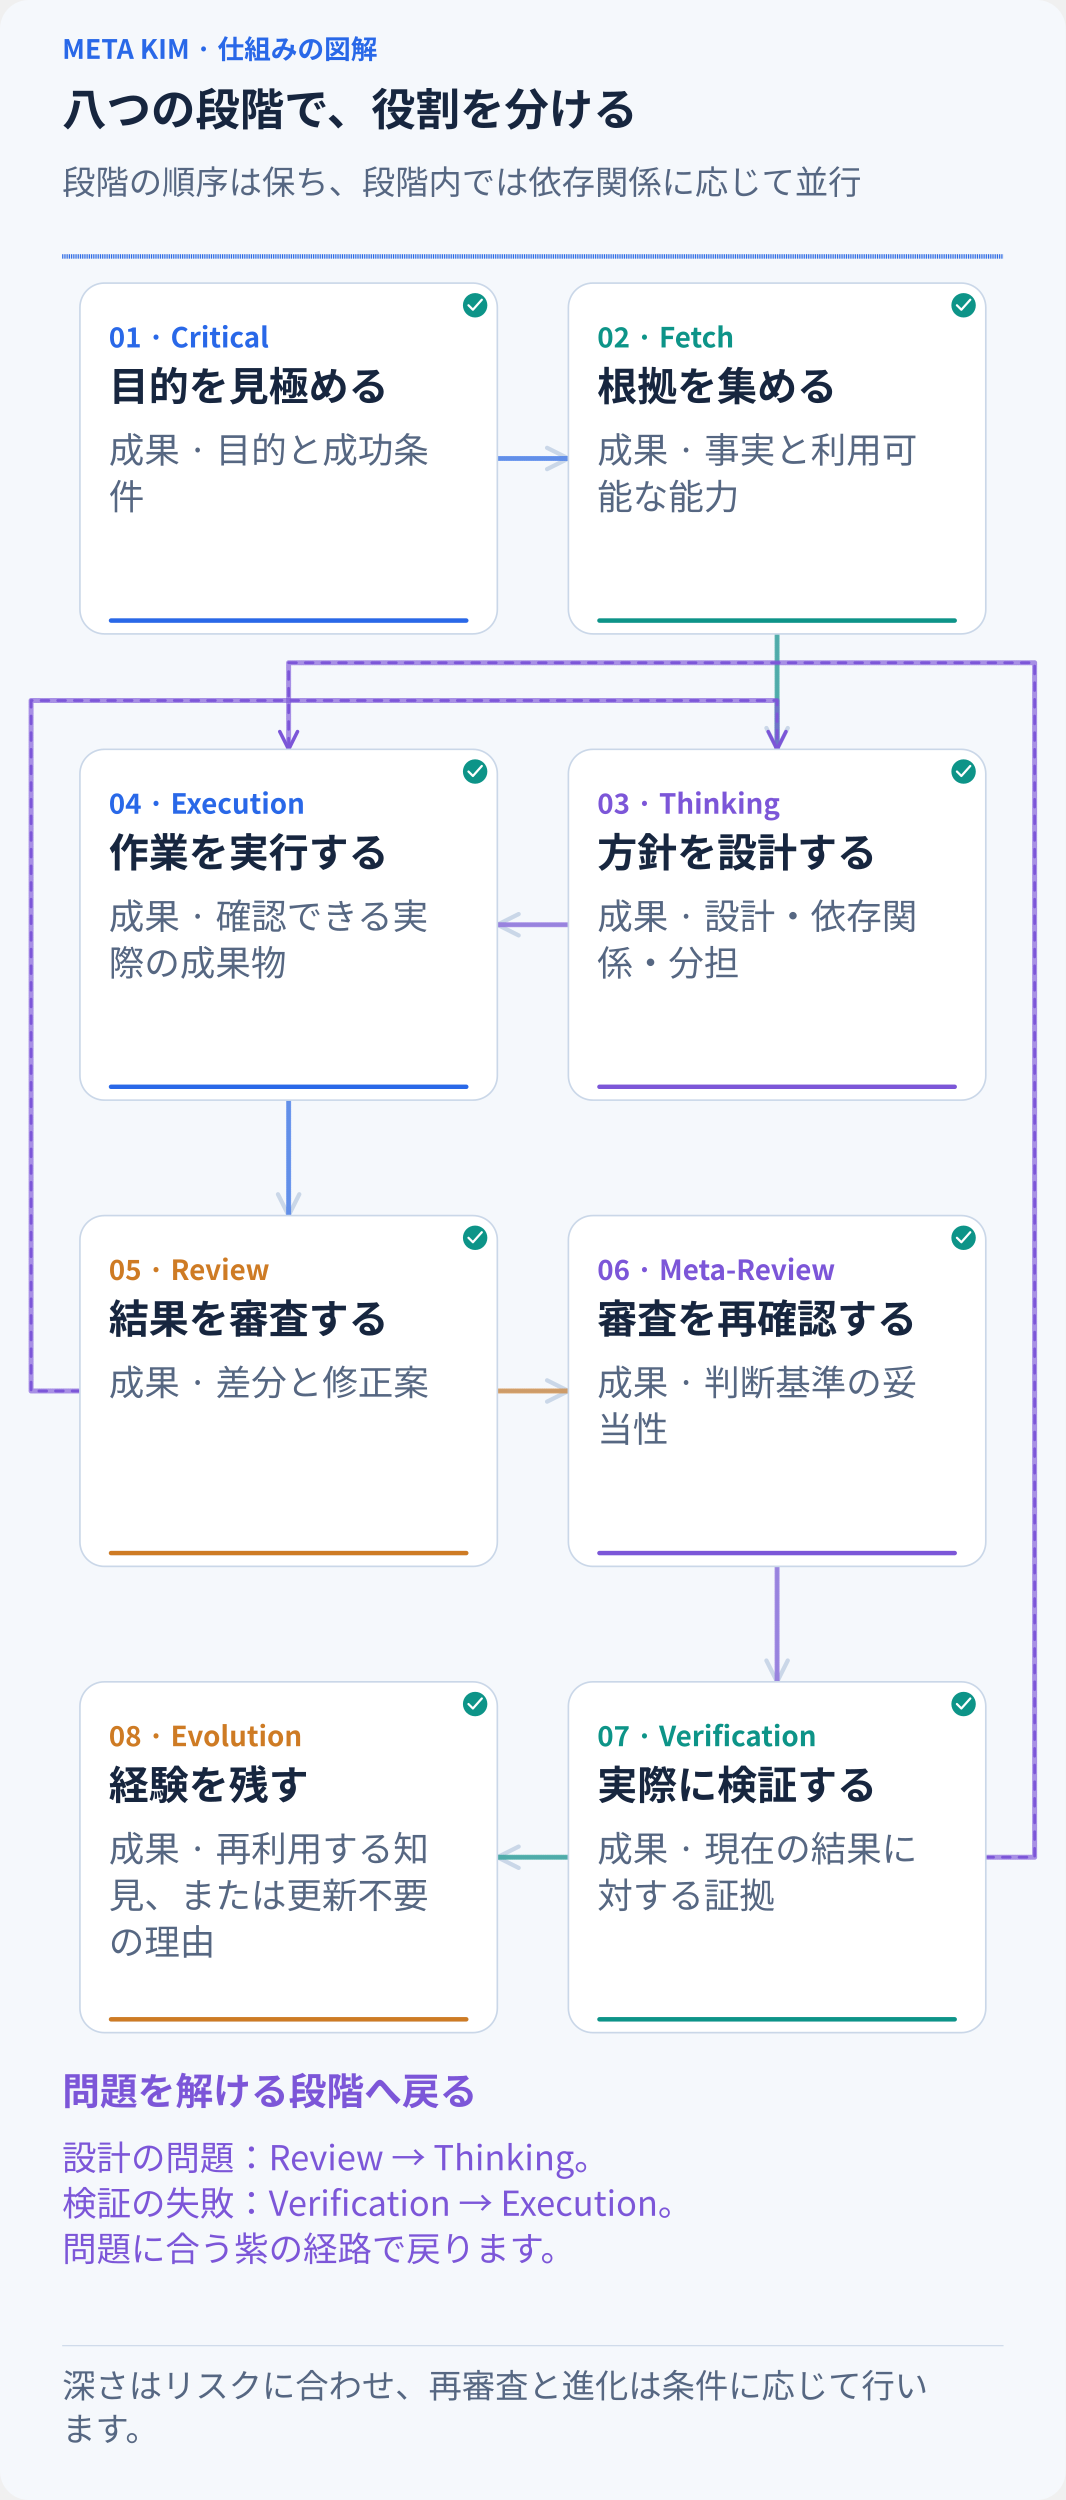
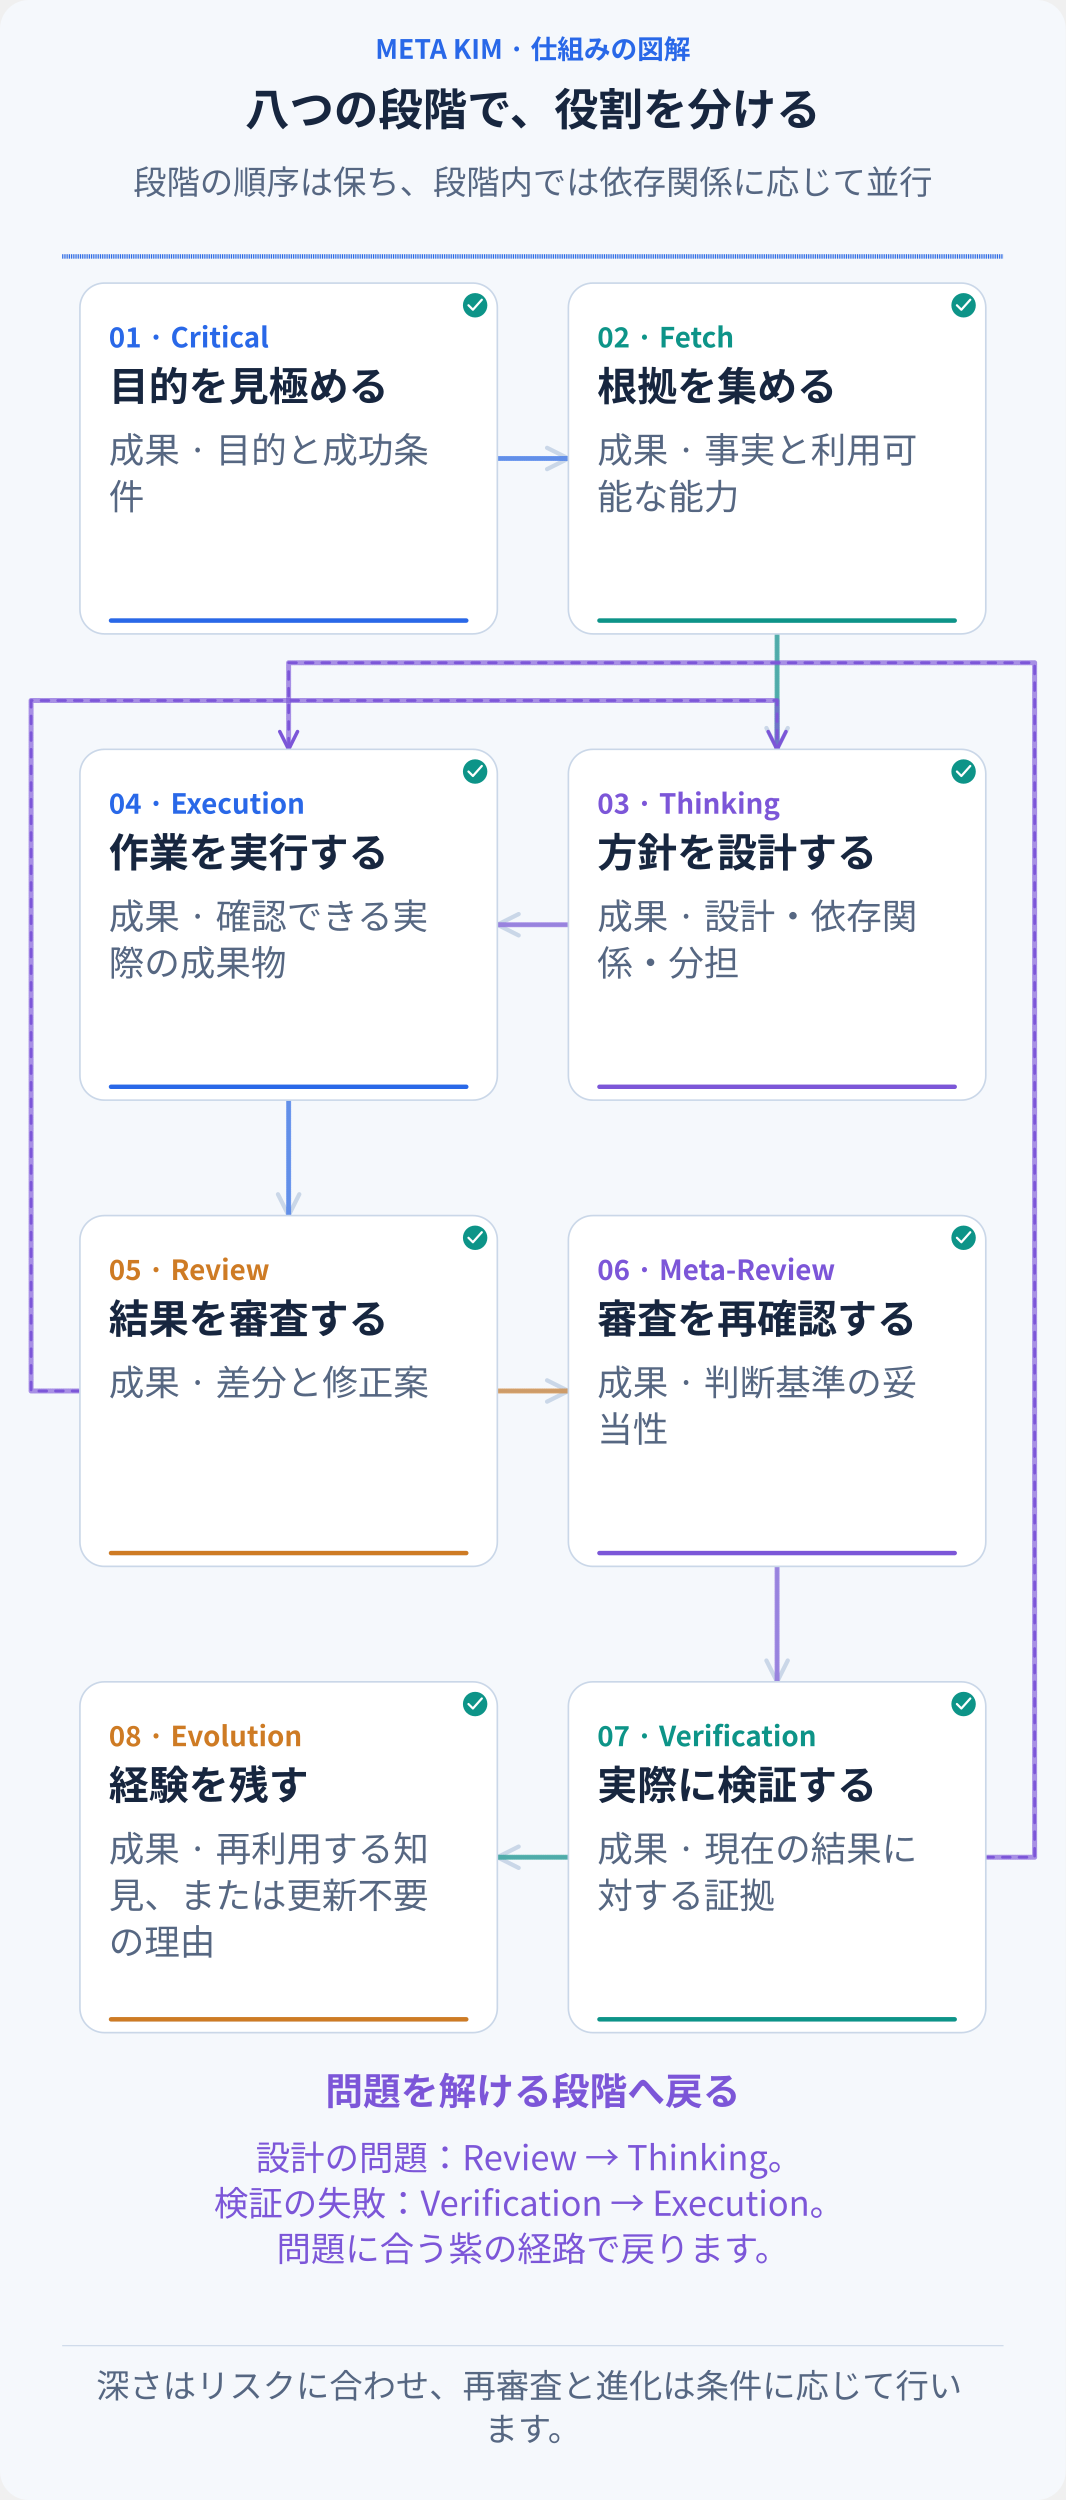
<svg xmlns="http://www.w3.org/2000/svg" width="960" height="2252" viewBox="0 0 960 2252" role="img" aria-labelledby="title description" lang="ja-JP" xml:lang="ja-JP">
  <defs>
    <marker id="arrow" viewBox="0 0 10 10" refX="9" refY="5" markerWidth="8" markerHeight="8" orient="auto-start-reverse">
      <path d="M1 1L9 5L1 9" fill="none" stroke="#cad7e8" stroke-width="1.6" stroke-linecap="round" />
    </marker>
    <marker id="back-arrow" viewBox="0 0 10 10" refX="9" refY="5" markerWidth="8" markerHeight="8" orient="auto">
      <path d="M1 1L9 5L1 9" fill="none" stroke="#7c56d8" stroke-width="1.6" stroke-linecap="round" />
    </marker>
  </defs>
  <style>text{font-family:"Noto Sans CJK JP","Yu Gothic",Arial,sans-serif}.clock{stroke-dasharray:1;stroke-dashoffset:0;animation:clock 32s linear infinite}@keyframes clock{from{stroke-dashoffset:1}to{stroke-dashoffset:0}}@keyframes m0{0%,8%{stroke-dashoffset:1;opacity:0}9%{opacity:1}14%,100%{stroke-dashoffset:0;opacity:.8}}.m0{stroke-dashoffset:0;opacity:.65;animation:m0 32s ease-in-out infinite}
@keyframes m1{0%,16.3%{stroke-dashoffset:1;opacity:0}17.3%{opacity:1}22.3%,100%{stroke-dashoffset:0;opacity:.8}}.m1{stroke-dashoffset:0;opacity:.65;animation:m1 32s ease-in-out infinite}
@keyframes m2{0%,24.6%{stroke-dashoffset:1;opacity:0}25.6%{opacity:1}30.6%,100%{stroke-dashoffset:0;opacity:.8}}.m2{stroke-dashoffset:0;opacity:.65;animation:m2 32s ease-in-out infinite}
@keyframes m3{0%,32.9%{stroke-dashoffset:1;opacity:0}33.9%{opacity:1}38.9%,100%{stroke-dashoffset:0;opacity:.8}}.m3{stroke-dashoffset:0;opacity:.65;animation:m3 32s ease-in-out infinite}
@keyframes m4{0%,41.2%{stroke-dashoffset:1;opacity:0}42.2%{opacity:1}47.2%,100%{stroke-dashoffset:0;opacity:.8}}.m4{stroke-dashoffset:0;opacity:.65;animation:m4 32s ease-in-out infinite}
@keyframes m5{0%,49.5%{stroke-dashoffset:1;opacity:0}50.5%{opacity:1}55.5%,100%{stroke-dashoffset:0;opacity:.8}}.m5{stroke-dashoffset:0;opacity:.65;animation:m5 32s ease-in-out infinite}
@keyframes m6{0%,57.8%{stroke-dashoffset:1;opacity:0}58.8%{opacity:1}63.8%,100%{stroke-dashoffset:0;opacity:.8}}.m6{stroke-dashoffset:0;opacity:.65;animation:m6 32s ease-in-out infinite}
@keyframes m7{0%,77%{stroke-dashoffset:1;opacity:0}78%{opacity:1}83%{stroke-dashoffset:0;opacity:1}85%,100%{stroke-dashoffset:0;opacity:0}}.m7{stroke-dashoffset:0;opacity:.65;animation:m7 32s ease-in-out infinite}
@keyframes m8{0%,86%{stroke-dashoffset:1;opacity:0}87%{opacity:1}93%{stroke-dashoffset:0;opacity:1}95%,100%{stroke-dashoffset:0;opacity:0}}.m8{stroke-dashoffset:0;opacity:.65;animation:m8 32s ease-in-out infinite}
@keyframes m9{0%,1%{opacity:0}2.2%,8.8%{opacity:1}10%,100%{opacity:0}}.m9{opacity:0;animation:m9 32s ease-in-out infinite}
@keyframes m10{0%,10%{opacity:0}11.5%,100%{opacity:1}}.m10{opacity:1;animation:m10 32s ease-in-out infinite}
@keyframes m11{0%,1%{transform:scaleX(0)}10%,100%{transform:scaleX(1)}}.m11{transform:scaleX(1);transform-box:fill-box;transform-origin:left center;animation:m11 32s ease-in-out infinite}
@keyframes m12{0%,9.3%{opacity:0}10.5%,17.1%{opacity:1}18.3%,100%{opacity:0}}.m12{opacity:0;animation:m12 32s ease-in-out infinite}
@keyframes m13{0%,18.3%{opacity:0}19.8%,100%{opacity:1}}.m13{opacity:1;animation:m13 32s ease-in-out infinite}
@keyframes m14{0%,9.3%{transform:scaleX(0)}18.3%,100%{transform:scaleX(1)}}.m14{transform:scaleX(1);transform-box:fill-box;transform-origin:left center;animation:m14 32s ease-in-out infinite}
@keyframes m15{0%,17.6%{opacity:0}18.8%,25.4%{opacity:1}26.6%,100%{opacity:0}}.m15{opacity:0;animation:m15 32s ease-in-out infinite}
@keyframes m16{0%,26.6%{opacity:0}28.1%,100%{opacity:1}}.m16{opacity:1;animation:m16 32s ease-in-out infinite}
@keyframes m17{0%,17.6%{transform:scaleX(0)}26.6%,100%{transform:scaleX(1)}}.m17{transform:scaleX(1);transform-box:fill-box;transform-origin:left center;animation:m17 32s ease-in-out infinite}
@keyframes m18{0%,25.9%{opacity:0}27.1%,33.7%{opacity:1}34.9%,100%{opacity:0}}.m18{opacity:0;animation:m18 32s ease-in-out infinite}
@keyframes m19{0%,34.9%{opacity:0}36.4%,100%{opacity:1}}.m19{opacity:1;animation:m19 32s ease-in-out infinite}
@keyframes m20{0%,25.9%{transform:scaleX(0)}34.9%,100%{transform:scaleX(1)}}.m20{transform:scaleX(1);transform-box:fill-box;transform-origin:left center;animation:m20 32s ease-in-out infinite}
@keyframes m21{0%,34.2%{opacity:0}35.4%,42%{opacity:1}43.2%,100%{opacity:0}}.m21{opacity:0;animation:m21 32s ease-in-out infinite}
@keyframes m22{0%,43.2%{opacity:0}44.7%,100%{opacity:1}}.m22{opacity:1;animation:m22 32s ease-in-out infinite}
@keyframes m23{0%,34.2%{transform:scaleX(0)}43.2%,100%{transform:scaleX(1)}}.m23{transform:scaleX(1);transform-box:fill-box;transform-origin:left center;animation:m23 32s ease-in-out infinite}
@keyframes m24{0%,42.5%{opacity:0}43.7%,50.3%{opacity:1}51.5%,100%{opacity:0}}.m24{opacity:0;animation:m24 32s ease-in-out infinite}
@keyframes m25{0%,51.5%{opacity:0}53%,100%{opacity:1}}.m25{opacity:1;animation:m25 32s ease-in-out infinite}
@keyframes m26{0%,42.5%{transform:scaleX(0)}51.5%,100%{transform:scaleX(1)}}.m26{transform:scaleX(1);transform-box:fill-box;transform-origin:left center;animation:m26 32s ease-in-out infinite}
@keyframes m27{0%,50.8%{opacity:0}52%,58.6%{opacity:1}59.8%,100%{opacity:0}}.m27{opacity:0;animation:m27 32s ease-in-out infinite}
@keyframes m28{0%,59.8%{opacity:0}61.3%,100%{opacity:1}}.m28{opacity:1;animation:m28 32s ease-in-out infinite}
@keyframes m29{0%,50.8%{transform:scaleX(0)}59.8%,100%{transform:scaleX(1)}}.m29{transform:scaleX(1);transform-box:fill-box;transform-origin:left center;animation:m29 32s ease-in-out infinite}
@keyframes m30{0%,59.1%{opacity:0}60.3%,66.9%{opacity:1}68.1%,100%{opacity:0}}.m30{opacity:0;animation:m30 32s ease-in-out infinite}
@keyframes m31{0%,68.1%{opacity:0}69.6%,100%{opacity:1}}.m31{opacity:1;animation:m31 32s ease-in-out infinite}
@keyframes m32{0%,59.1%{transform:scaleX(0)}68.1%,100%{transform:scaleX(1)}}.m32{transform:scaleX(1);transform-box:fill-box;transform-origin:left center;animation:m32 32s ease-in-out infinite}@media(prefers-reduced-motion:reduce){*{animation:none!important}.focus,.clock{display:none}.completed{opacity:1}.progress{transform:scaleX(1)}.transfer{stroke-dashoffset:0;opacity:.45}}</style>
  <rect width="960" height="2252" rx="26" fill="#f5f8fc" />
-   <text x="56" y="53" font-size="24" font-weight="700" fill="#2968e8" text-anchor="start">
-     <tspan x="56" dy="0">META KIM · 仕組みの図解</tspan>
-   </text>
-   <text x="56" y="113" font-size="40" font-weight="750" fill="#17263f" text-anchor="start">
-     <tspan x="56" dy="0">八つの段階で、役割を分ける</tspan>
-   </text>
-   <text x="56" y="175" font-size="30" font-weight="450" fill="#566782" text-anchor="start">
-     <tspan x="56" dy="0">段階の順序は保ち、段階内では依存関係に応じて並行</tspan>
+   <text x="480" y="53" font-size="24" font-weight="700" fill="#2968e8" text-anchor="middle">
+     <tspan x="480" dy="0">META KIM · 仕組みの図解</tspan>
+   </text>
+   <text x="480" y="113" font-size="40" font-weight="750" fill="#17263f" text-anchor="middle">
+     <tspan x="480" dy="0">八つの段階で、役割を分ける</tspan>
+   </text>
+   <text x="480" y="175" font-size="30" font-weight="450" fill="#566782" text-anchor="middle">
+     <tspan x="480" dy="0">段階の順序は保ち、段階内では依存関係に応じて並行</tspan>
  </text>
  <path d="M56 231H904" stroke="#dce5f2" stroke-width="4" />
  <path class="clock" pathLength="1" d="M56 231H904" stroke="#2968e8" stroke-width="4" />
  <path d="M448 413H512" fill="none" stroke="#cad7e8" stroke-width="3" stroke-linecap="round" stroke-linejoin="round" marker-end="url(#arrow)" />
  <path class="transfer m0" pathLength="1" d="M448 413H512" fill="none" stroke="#2968e8" stroke-width="4.5" stroke-dasharray="1" stroke-linecap="round" stroke-linejoin="round" />
  <path d="M700 571V675" fill="none" stroke="#cad7e8" stroke-width="3" stroke-linecap="round" stroke-linejoin="round" marker-end="url(#arrow)" />
  <path class="transfer m1" pathLength="1" d="M700 571V675" fill="none" stroke="#0d9488" stroke-width="4.5" stroke-dasharray="1" stroke-linecap="round" stroke-linejoin="round" />
  <path d="M512 833H448" fill="none" stroke="#cad7e8" stroke-width="3" stroke-linecap="round" stroke-linejoin="round" marker-end="url(#arrow)" />
  <path class="transfer m2" pathLength="1" d="M512 833H448" fill="none" stroke="#7c56d8" stroke-width="4.5" stroke-dasharray="1" stroke-linecap="round" stroke-linejoin="round" />
  <path d="M260 991V1095" fill="none" stroke="#cad7e8" stroke-width="3" stroke-linecap="round" stroke-linejoin="round" marker-end="url(#arrow)" />
  <path class="transfer m3" pathLength="1" d="M260 991V1095" fill="none" stroke="#2968e8" stroke-width="4.5" stroke-dasharray="1" stroke-linecap="round" stroke-linejoin="round" />
  <path d="M448 1253H512" fill="none" stroke="#cad7e8" stroke-width="3" stroke-linecap="round" stroke-linejoin="round" marker-end="url(#arrow)" />
  <path class="transfer m4" pathLength="1" d="M448 1253H512" fill="none" stroke="#ce7b24" stroke-width="4.5" stroke-dasharray="1" stroke-linecap="round" stroke-linejoin="round" />
  <path d="M700 1411V1515" fill="none" stroke="#cad7e8" stroke-width="3" stroke-linecap="round" stroke-linejoin="round" marker-end="url(#arrow)" />
  <path class="transfer m5" pathLength="1" d="M700 1411V1515" fill="none" stroke="#7c56d8" stroke-width="4.5" stroke-dasharray="1" stroke-linecap="round" stroke-linejoin="round" />
  <path d="M512 1673H448" fill="none" stroke="#cad7e8" stroke-width="3" stroke-linecap="round" stroke-linejoin="round" marker-end="url(#arrow)" />
  <path class="transfer m6" pathLength="1" d="M512 1673H448" fill="none" stroke="#0d9488" stroke-width="4.5" stroke-dasharray="1" stroke-linecap="round" stroke-linejoin="round" />
  <path d="M72 1253H28V631H700V675" fill="none" stroke="#7c56d8" stroke-width="2.5" stroke-linecap="round" stroke-linejoin="round" stroke-dasharray="7 8" marker-end="url(#back-arrow)" />
  <path class="transfer m7" pathLength="1" d="M72 1253H28V631H700V675" fill="none" stroke="#7c56d8" stroke-width="4.5" stroke-dasharray="1" stroke-linecap="round" stroke-linejoin="round" />
  <path d="M888 1673H932V597H260V675" fill="none" stroke="#7c56d8" stroke-width="2.5" stroke-linecap="round" stroke-linejoin="round" stroke-dasharray="7 8" marker-end="url(#back-arrow)" />
  <path class="transfer m8" pathLength="1" d="M888 1673H932V597H260V675" fill="none" stroke="#7c56d8" stroke-width="4.5" stroke-dasharray="1" stroke-linecap="round" stroke-linejoin="round" />
  <g class="node" data-label="目的を見極める" data-box="72,255,376,316">
    <rect x="72" y="255" width="376" height="316" rx="22" fill="#fff" stroke="#cad7e8" stroke-width="1.5" />
    <rect class="focus m9" x="72" y="255" width="376" height="316" rx="22" fill="#2968e8" fill-opacity=".055" stroke="#2968e8" stroke-width="3" />
    <text x="98" y="313" font-size="25" font-weight="700" fill="#2968e8" text-anchor="start">
      <tspan x="98" dy="0">01 · Critical</tspan>
    </text>
    <text x="98" y="361" font-size="36" font-weight="700" fill="#17263f" text-anchor="start">
      <tspan x="98" dy="0">目的を見極める</tspan>
    </text>
    <text x="98" y="417" font-size="32" font-weight="450" fill="#566782" text-anchor="start">
      <tspan x="98" dy="0">成果 · 目的と成功条</tspan>
      <tspan x="98" dy="42">件</tspan>
    </text>
    <rect x="98" y="557" width="324" height="4" rx="2" fill="#e2e9f3" />
    <rect class="progress m11" x="98" y="557" width="324" height="4" rx="2" fill="#2968e8" />
    <g class="completed m10">
      <circle cx="428" cy="275" r="11" fill="#0d9488" />
      <path d="M422 275l4 4 8-9" fill="none" stroke="#fff" stroke-width="2" stroke-linecap="round" stroke-linejoin="round" />
    </g>
  </g>
  <g class="node" data-label="根拠を集める" data-box="512,255,376,316">
    <rect x="512" y="255" width="376" height="316" rx="22" fill="#fff" stroke="#cad7e8" stroke-width="1.5" />
    <rect class="focus m12" x="512" y="255" width="376" height="316" rx="22" fill="#0d9488" fill-opacity=".055" stroke="#0d9488" stroke-width="3" />
    <text x="538" y="313" font-size="25" font-weight="700" fill="#0d9488" text-anchor="start">
      <tspan x="538" dy="0">02 · Fetch</tspan>
    </text>
    <text x="538" y="361" font-size="36" font-weight="700" fill="#17263f" text-anchor="start">
      <tspan x="538" dy="0">根拠を集める</tspan>
    </text>
    <text x="538" y="417" font-size="32" font-weight="450" fill="#566782" text-anchor="start">
      <tspan x="538" dy="0">成果 · 事実と利用可</tspan>
      <tspan x="538" dy="42">能な能力</tspan>
    </text>
    <rect x="538" y="557" width="324" height="4" rx="2" fill="#e2e9f3" />
    <rect class="progress m14" x="538" y="557" width="324" height="4" rx="2" fill="#0d9488" />
    <g class="completed m13">
      <circle cx="868" cy="275" r="11" fill="#0d9488" />
      <path d="M862 275l4 4 8-9" fill="none" stroke="#fff" stroke-width="2" stroke-linecap="round" stroke-linejoin="round" />
    </g>
  </g>
  <g class="node" data-label="方針を設計する" data-box="512,675,376,316">
    <rect x="512" y="675" width="376" height="316" rx="22" fill="#fff" stroke="#cad7e8" stroke-width="1.5" />
    <rect class="focus m15" x="512" y="675" width="376" height="316" rx="22" fill="#7c56d8" fill-opacity=".055" stroke="#7c56d8" stroke-width="3" />
    <text x="538" y="733" font-size="25" font-weight="700" fill="#7c56d8" text-anchor="start">
      <tspan x="538" dy="0">03 · Thinking</tspan>
    </text>
    <text x="538" y="781" font-size="36" font-weight="700" fill="#17263f" text-anchor="start">
      <tspan x="538" dy="0">方針を設計する</tspan>
    </text>
    <text x="538" y="837" font-size="32" font-weight="450" fill="#566782" text-anchor="start">
      <tspan x="538" dy="0">成果 · 設計・依存関</tspan>
      <tspan x="538" dy="42">係・分担</tspan>
    </text>
    <rect x="538" y="977" width="324" height="4" rx="2" fill="#e2e9f3" />
    <rect class="progress m17" x="538" y="977" width="324" height="4" rx="2" fill="#7c56d8" />
    <g class="completed m16">
      <circle cx="868" cy="695" r="11" fill="#0d9488" />
      <path d="M862 695l4 4 8-9" fill="none" stroke="#fff" stroke-width="2" stroke-linecap="round" stroke-linejoin="round" />
    </g>
  </g>
  <g class="node" data-label="作業を実行する" data-box="72,675,376,316">
    <rect x="72" y="675" width="376" height="316" rx="22" fill="#fff" stroke="#cad7e8" stroke-width="1.5" />
    <rect class="focus m18" x="72" y="675" width="376" height="316" rx="22" fill="#2968e8" fill-opacity=".055" stroke="#2968e8" stroke-width="3" />
    <text x="98" y="733" font-size="25" font-weight="700" fill="#2968e8" text-anchor="start">
      <tspan x="98" dy="0">04 · Execution</tspan>
    </text>
    <text x="98" y="781" font-size="36" font-weight="700" fill="#17263f" text-anchor="start">
      <tspan x="98" dy="0">作業を実行する</tspan>
    </text>
    <text x="98" y="837" font-size="32" font-weight="450" fill="#566782" text-anchor="start">
      <tspan x="98" dy="0">成果 · 確認できる実</tspan>
      <tspan x="98" dy="42">際の成果物</tspan>
    </text>
    <rect x="98" y="977" width="324" height="4" rx="2" fill="#e2e9f3" />
    <rect class="progress m20" x="98" y="977" width="324" height="4" rx="2" fill="#2968e8" />
    <g class="completed m19">
      <circle cx="428" cy="695" r="11" fill="#0d9488" />
      <path d="M422 695l4 4 8-9" fill="none" stroke="#fff" stroke-width="2" stroke-linecap="round" stroke-linejoin="round" />
    </g>
  </g>
  <g class="node" data-label="結果を審査する" data-box="72,1095,376,316">
    <rect x="72" y="1095" width="376" height="316" rx="22" fill="#fff" stroke="#cad7e8" stroke-width="1.5" />
    <rect class="focus m21" x="72" y="1095" width="376" height="316" rx="22" fill="#ce7b24" fill-opacity=".055" stroke="#ce7b24" stroke-width="3" />
    <text x="98" y="1153" font-size="25" font-weight="700" fill="#ce7b24" text-anchor="start">
      <tspan x="98" dy="0">05 · Review</tspan>
    </text>
    <text x="98" y="1201" font-size="36" font-weight="700" fill="#17263f" text-anchor="start">
      <tspan x="98" dy="0">結果を審査する</tspan>
    </text>
    <text x="98" y="1257" font-size="32" font-weight="450" fill="#566782" text-anchor="start">
      <tspan x="98" dy="0">成果 · 差分と修正案</tspan>
    </text>
    <rect x="98" y="1397" width="324" height="4" rx="2" fill="#e2e9f3" />
    <rect class="progress m23" x="98" y="1397" width="324" height="4" rx="2" fill="#ce7b24" />
    <g class="completed m22">
      <circle cx="428" cy="1115" r="11" fill="#0d9488" />
      <path d="M422 1115l4 4 8-9" fill="none" stroke="#fff" stroke-width="2" stroke-linecap="round" stroke-linejoin="round" />
    </g>
  </g>
  <g class="node" data-label="審査を再確認する" data-box="512,1095,376,316">
    <rect x="512" y="1095" width="376" height="316" rx="22" fill="#fff" stroke="#cad7e8" stroke-width="1.5" />
    <rect class="focus m24" x="512" y="1095" width="376" height="316" rx="22" fill="#7c56d8" fill-opacity=".055" stroke="#7c56d8" stroke-width="3" />
    <text x="538" y="1153" font-size="25" font-weight="700" fill="#7c56d8" text-anchor="start">
      <tspan x="538" dy="0">06 · Meta-Review</tspan>
    </text>
    <text x="538" y="1201" font-size="36" font-weight="700" fill="#17263f" text-anchor="start">
      <tspan x="538" dy="0">審査を再確認する</tspan>
    </text>
    <text x="538" y="1257" font-size="32" font-weight="450" fill="#566782" text-anchor="start">
      <tspan x="538" dy="0">成果 · 判断基準の妥</tspan>
      <tspan x="538" dy="42">当性</tspan>
    </text>
    <rect x="538" y="1397" width="324" height="4" rx="2" fill="#e2e9f3" />
    <rect class="progress m26" x="538" y="1397" width="324" height="4" rx="2" fill="#7c56d8" />
    <g class="completed m25">
      <circle cx="868" cy="1115" r="11" fill="#0d9488" />
      <path d="M862 1115l4 4 8-9" fill="none" stroke="#fff" stroke-width="2" stroke-linecap="round" stroke-linejoin="round" />
    </g>
  </g>
  <g class="node" data-label="実際に検証する" data-box="512,1515,376,316">
    <rect x="512" y="1515" width="376" height="316" rx="22" fill="#fff" stroke="#cad7e8" stroke-width="1.5" />
    <rect class="focus m27" x="512" y="1515" width="376" height="316" rx="22" fill="#0d9488" fill-opacity=".055" stroke="#0d9488" stroke-width="3" />
    <text x="538" y="1573" font-size="25" font-weight="700" fill="#0d9488" text-anchor="start">
      <tspan x="538" dy="0">07 · Verification</tspan>
    </text>
    <text x="538" y="1621" font-size="36" font-weight="700" fill="#17263f" text-anchor="start">
      <tspan x="538" dy="0">実際に検証する</tspan>
    </text>
    <text x="538" y="1677" font-size="32" font-weight="450" fill="#566782" text-anchor="start">
      <tspan x="538" dy="0">成果 · 現在の結果に</tspan>
      <tspan x="538" dy="42">対する証拠</tspan>
    </text>
    <rect x="538" y="1817" width="324" height="4" rx="2" fill="#e2e9f3" />
    <rect class="progress m29" x="538" y="1817" width="324" height="4" rx="2" fill="#0d9488" />
    <g class="completed m28">
      <circle cx="868" cy="1535" r="11" fill="#0d9488" />
      <path d="M862 1535l4 4 8-9" fill="none" stroke="#fff" stroke-width="2" stroke-linecap="round" stroke-linejoin="round" />
    </g>
  </g>
  <g class="node" data-label="経験を残す" data-box="72,1515,376,316">
    <rect x="72" y="1515" width="376" height="316" rx="22" fill="#fff" stroke="#cad7e8" stroke-width="1.5" />
    <rect class="focus m30" x="72" y="1515" width="376" height="316" rx="22" fill="#ce7b24" fill-opacity=".055" stroke="#ce7b24" stroke-width="3" />
    <text x="98" y="1573" font-size="25" font-weight="700" fill="#ce7b24" text-anchor="start">
      <tspan x="98" dy="0">08 · Evolution</tspan>
    </text>
    <text x="98" y="1621" font-size="36" font-weight="700" fill="#17263f" text-anchor="start">
      <tspan x="98" dy="0">経験を残す</tspan>
    </text>
    <text x="98" y="1677" font-size="32" font-weight="450" fill="#566782" text-anchor="start">
      <tspan x="98" dy="0">成果 · 再利用する知</tspan>
      <tspan x="98" dy="42">見、または更新不要</tspan>
      <tspan x="98" dy="42">の理由</tspan>
    </text>
    <rect x="98" y="1817" width="324" height="4" rx="2" fill="#e2e9f3" />
    <rect class="progress m32" x="98" y="1817" width="324" height="4" rx="2" fill="#ce7b24" />
    <g class="completed m31">
      <circle cx="428" cy="1535" r="11" fill="#0d9488" />
      <path d="M422 1535l4 4 8-9" fill="none" stroke="#fff" stroke-width="2" stroke-linecap="round" stroke-linejoin="round" />
    </g>
  </g>
-   <text x="56" y="1896" font-size="34" font-weight="700" fill="#7c56d8" text-anchor="start">
-     <tspan x="56" dy="0">問題を解ける段階へ戻る</tspan>
-   </text>
-   <text x="56" y="1955" font-size="31" font-weight="450" fill="#7c56d8" text-anchor="start">
-     <tspan x="56" dy="0">設計の問題：Review → Thinking。</tspan>
-     <tspan x="56" dy="41">検証の失敗：Verification → Execution。</tspan>
-     <tspan x="56" dy="41">問題に合う紫の経路で戻ります。</tspan>
+   <text x="480" y="1896" font-size="34" font-weight="700" fill="#7c56d8" text-anchor="middle">
+     <tspan x="480" dy="0">問題を解ける段階へ戻る</tspan>
+   </text>
+   <text x="480" y="1955" font-size="31" font-weight="450" fill="#7c56d8" text-anchor="middle">
+     <tspan x="480" dy="0">設計の問題：Review → Thinking。</tspan>
+     <tspan x="480" dy="41">検証の失敗：Verification → Execution。</tspan>
+     <tspan x="480" dy="41">問題に合う紫の経路で戻ります。</tspan>
  </text>
  <path d="M56 2113H904" stroke="#cad7e8" />
-   <text x="56" y="2160" font-size="30" font-weight="450" fill="#566782" text-anchor="start">
-     <tspan x="56" dy="0">深さはリスクに合わせ、再審査と進化は条件に応じて行い</tspan>
-     <tspan x="56" dy="39">ます。</tspan>
+   <text x="480" y="2160" font-size="30" font-weight="450" fill="#566782" text-anchor="middle">
+     <tspan x="480" dy="0">深さはリスクに合わせ、再審査と進化は条件に応じて行い</tspan>
+     <tspan x="480" dy="39">ます。</tspan>
  </text>
</svg>
